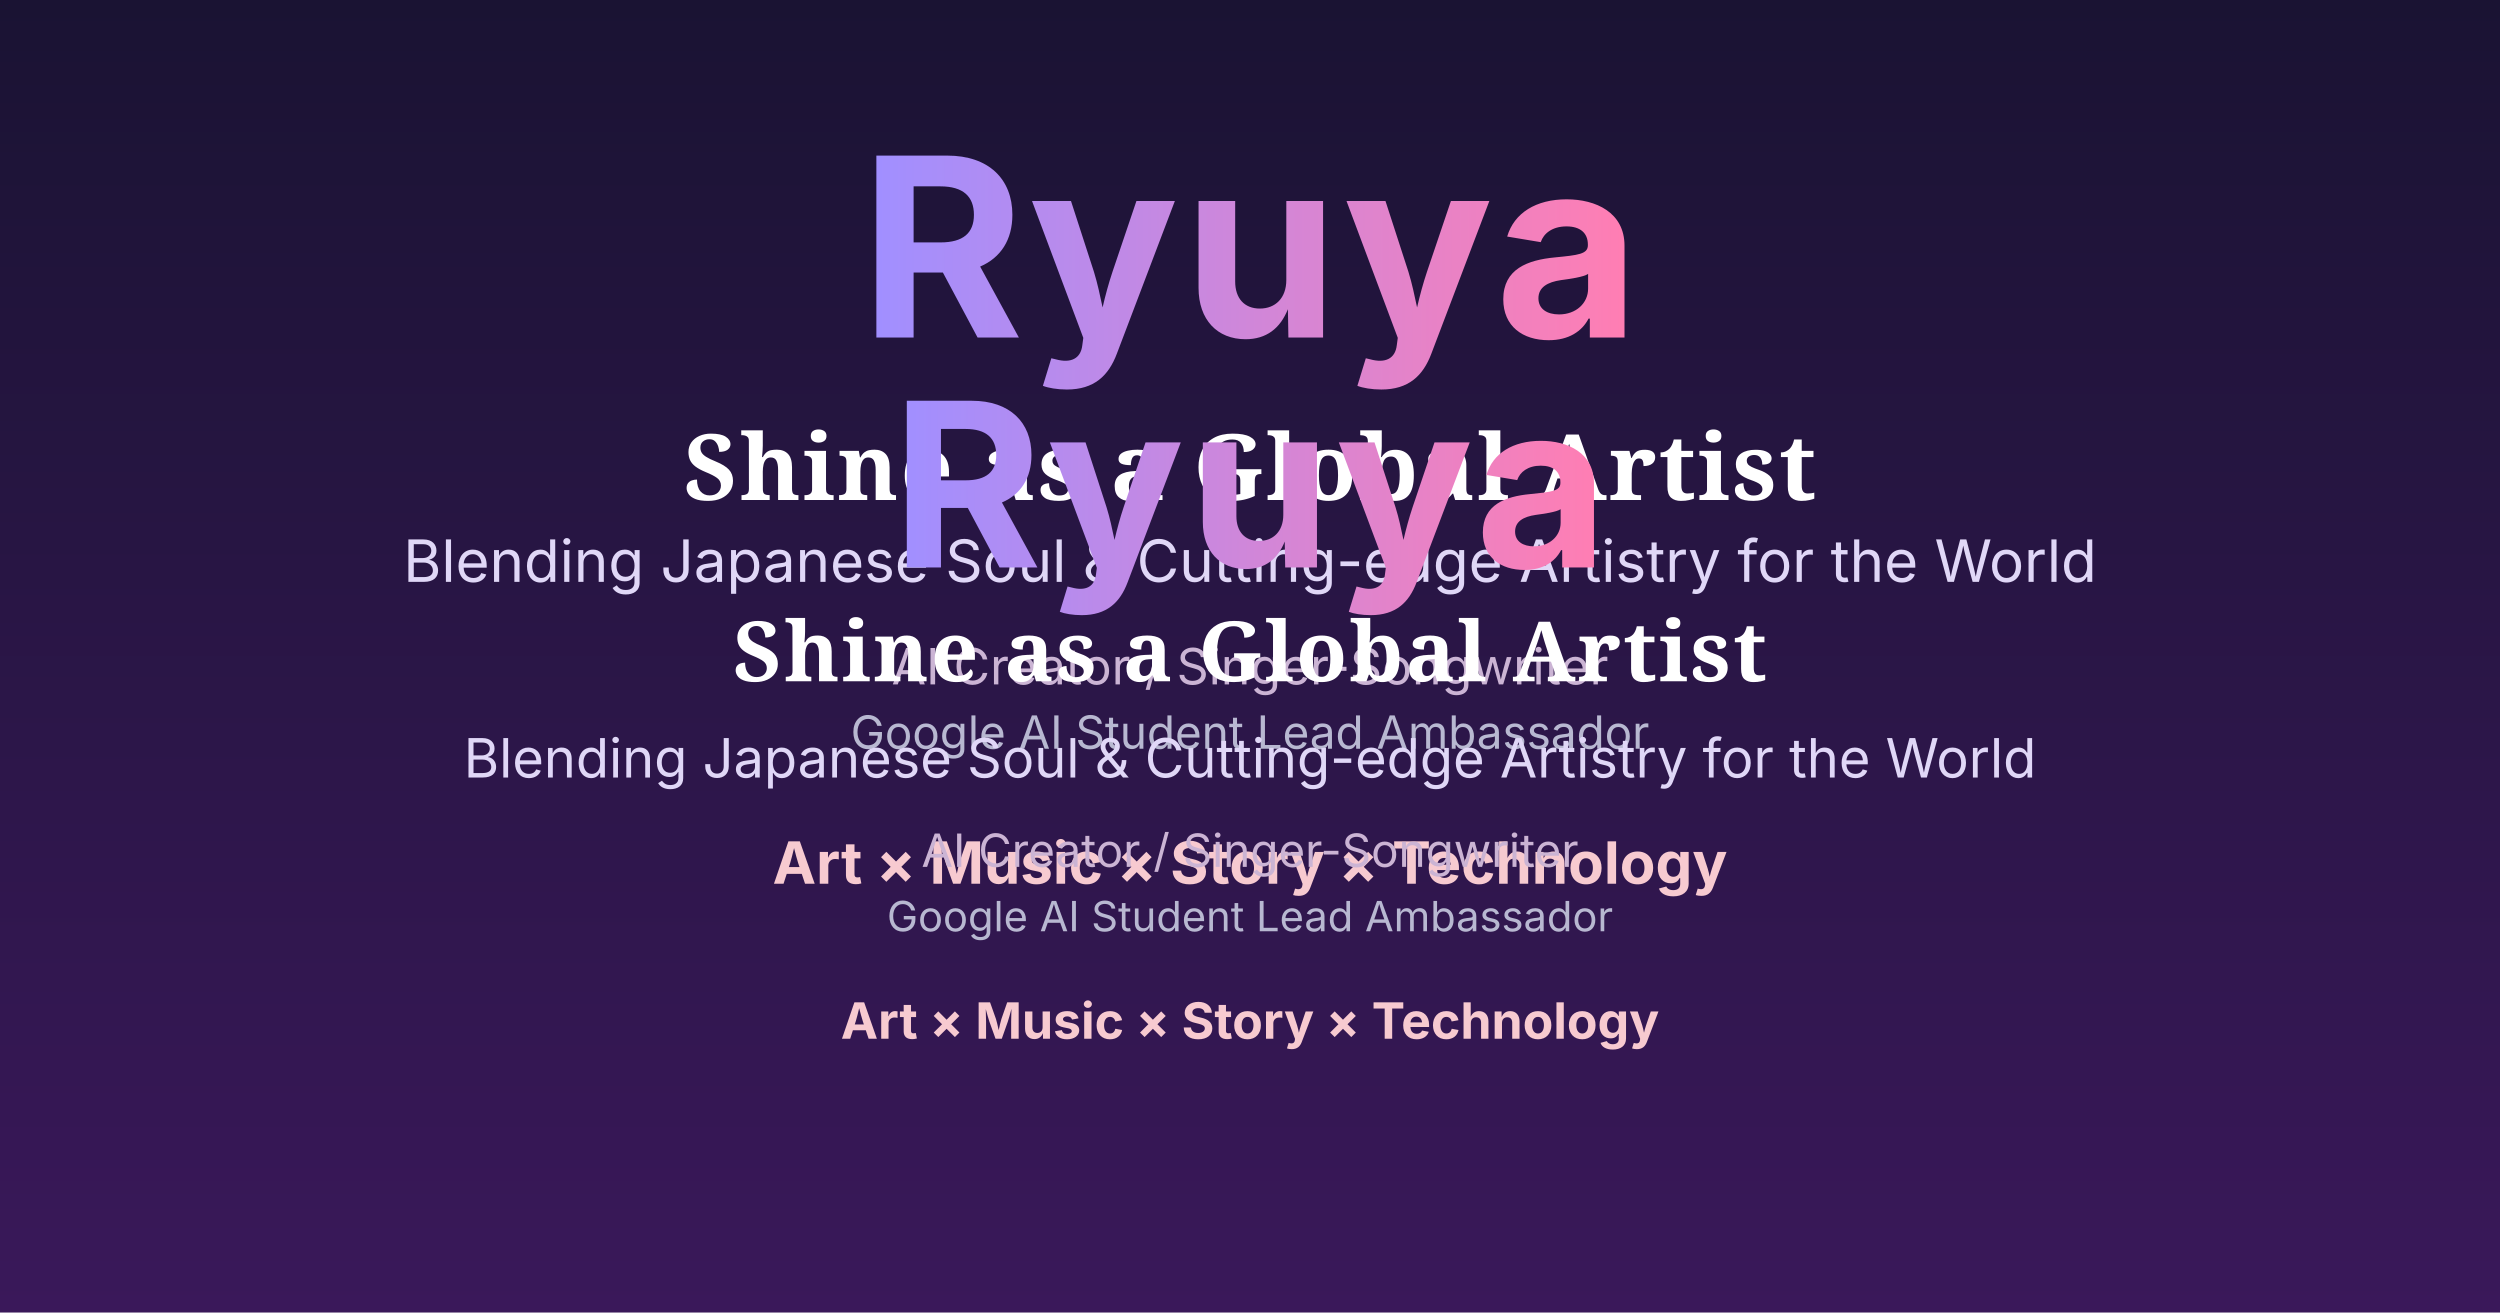
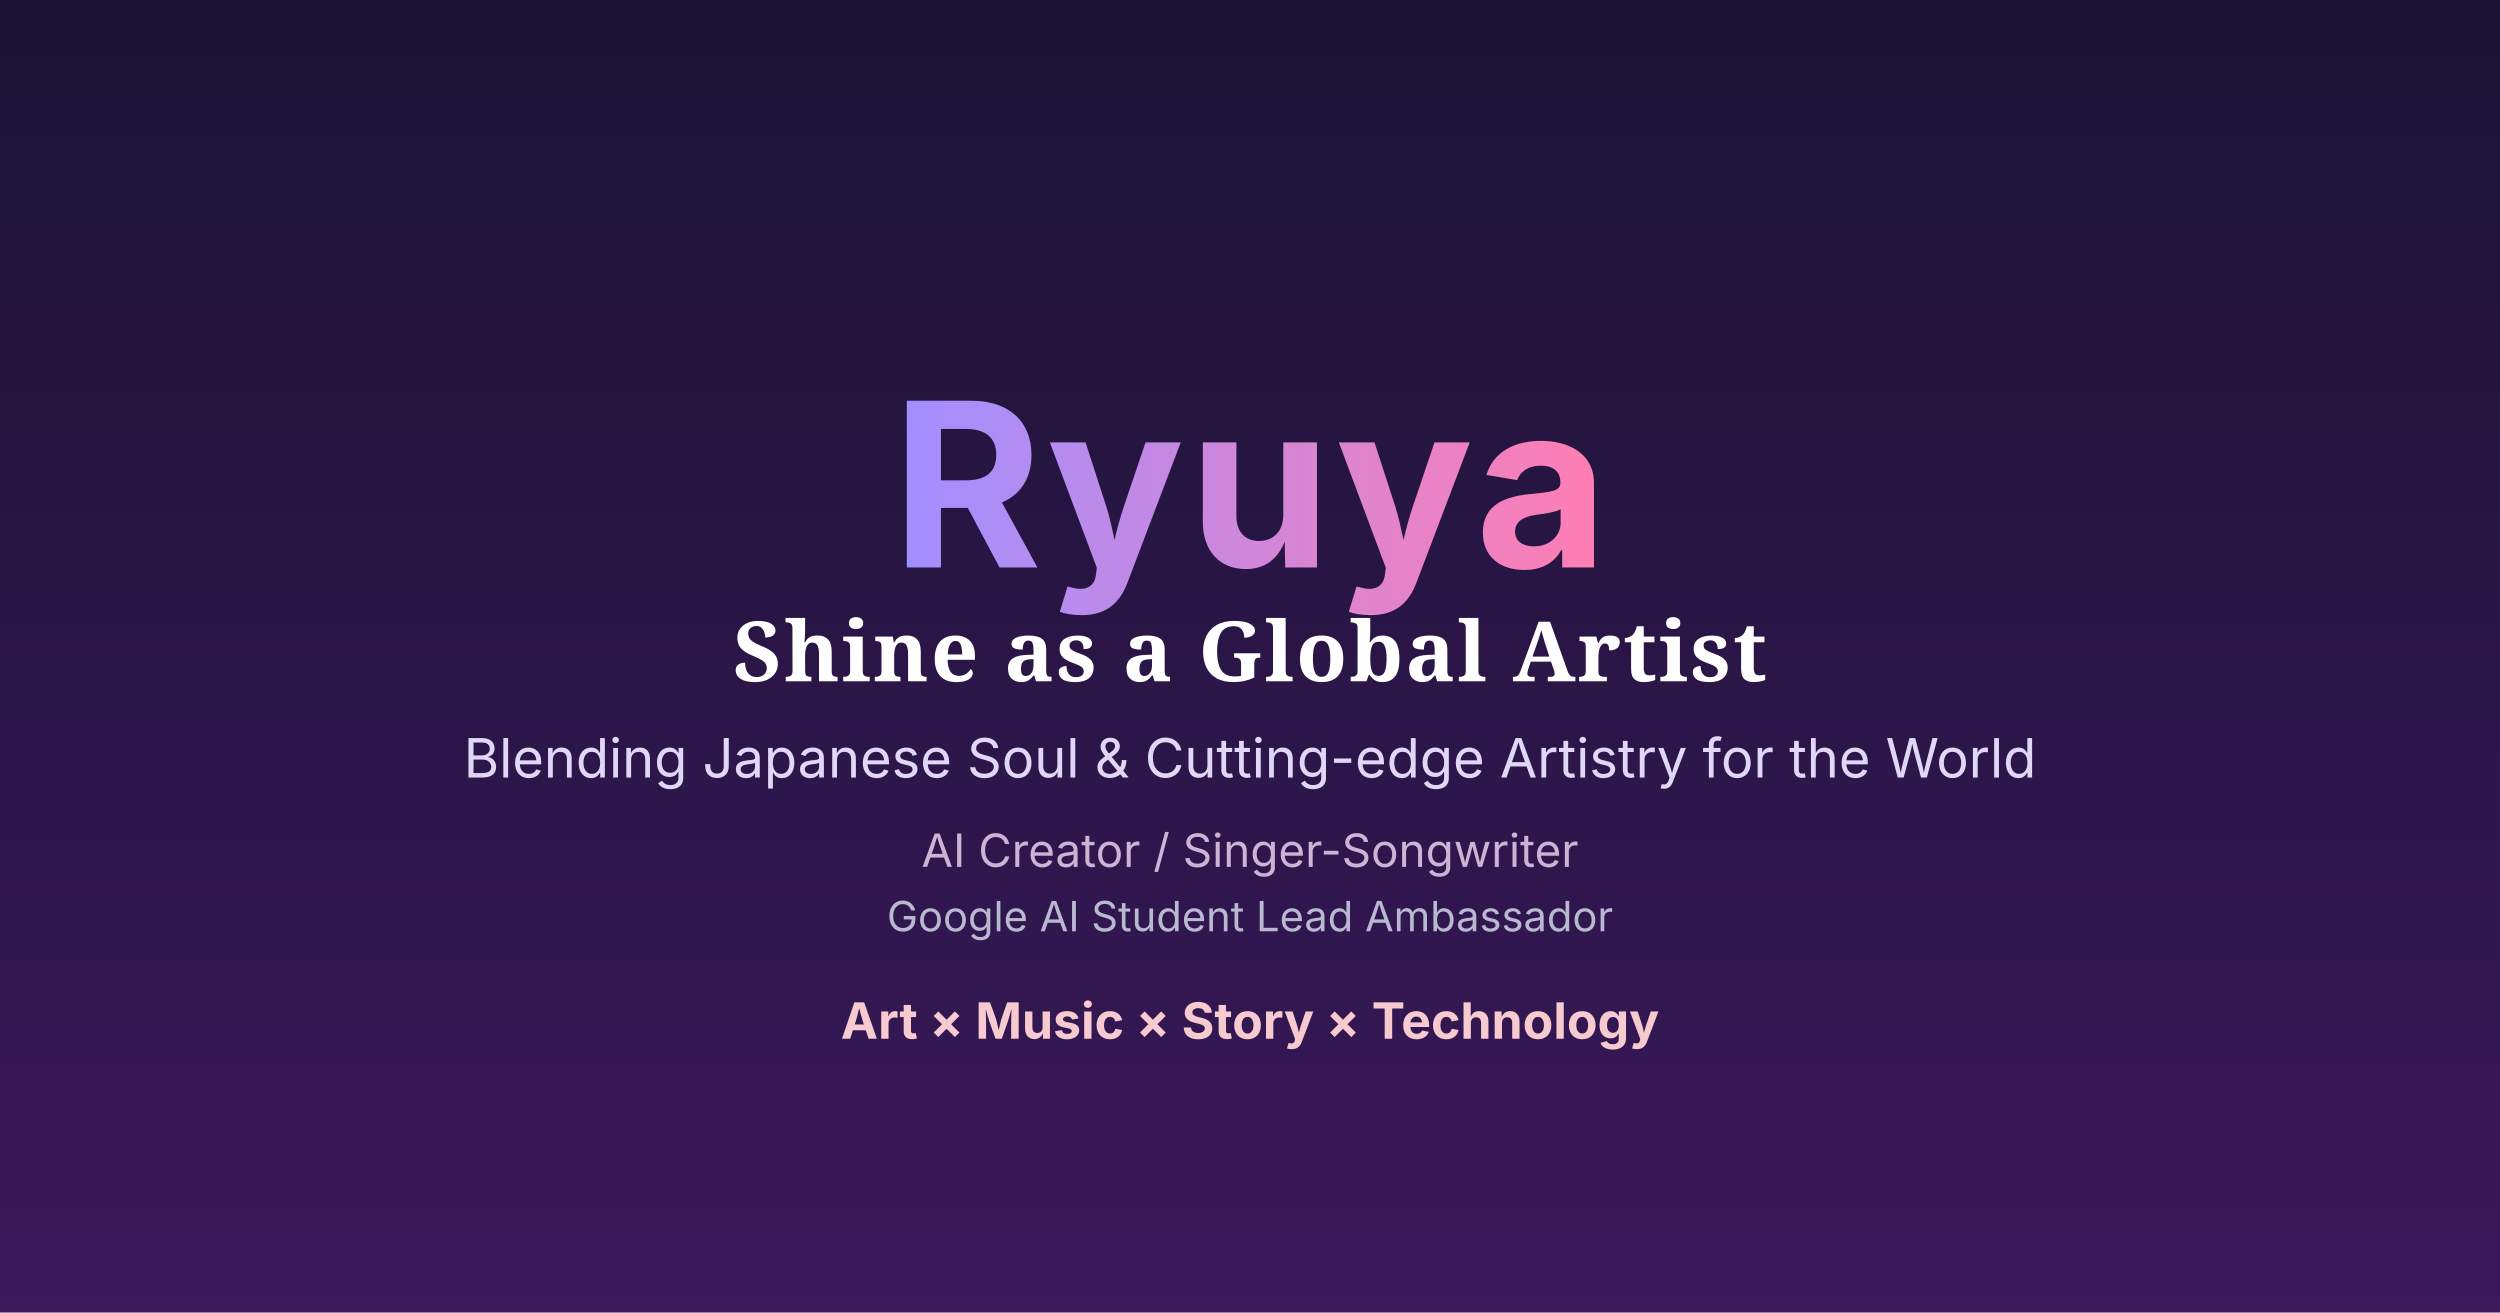
<svg xmlns="http://www.w3.org/2000/svg" width="1200" height="630" viewBox="0 0 1200 630">
  <defs>
    <linearGradient id="bg" x1="0" y1="0" x2="0" y2="1">
      <stop offset="0%" stop-color="#1a1333" />
      <stop offset="100%" stop-color="#3a185a" />
    </linearGradient>
    <linearGradient id="text" x1="0" y1="0" x2="1" y2="0">
      <stop offset="0%" stop-color="#a18fff" />
      <stop offset="100%" stop-color="#ff7eb3" />
    </linearGradient>
    <filter id="shadow" x="-20%" y="-20%" width="140%" height="140%">
      <feDropShadow dx="0" dy="6" stdDeviation="8" flood-color="#000" flood-opacity="0.35" />
    </filter>
    <style type="text/css">
      .btn { font-family: Inter,Arial,sans-serif; font-size:22px; font-weight:700; fill:#fff; letter-spacing:1; }
      .btn-bg { filter:url(#shadow); }
    </style>
  </defs>
  <rect width="1200" height="630" fill="url(#bg)" />
-   <text x="50%" y="20%" text-anchor="middle" fill="url(#text)" font-size="120" font-family="Inter,Arial,sans-serif" font-weight="bold" letter-spacing="2" dy=".3em" style="text-shadow:0 6px 32px #000a;">Ryuya</text>
-   <text x="50%" y="36%" text-anchor="middle" fill="#fff" font-size="44" font-family="Noto Serif JP,serif" font-weight="700" letter-spacing="1" dy=".3em" style="text-shadow:0 2px 12px #0008;">Shine as a Global Artist</text>
-   <text x="50%" y="43%" text-anchor="middle" fill="#e0d7f7" font-size="28" font-family="Inter,Arial,sans-serif" dy=".3em" style="text-shadow:0 1px 8px #0006;">Blending Japanese Soul &amp; Cutting-edge Artistry for the World</text>
-   <text x="50%" y="51%" text-anchor="middle" fill="#cbb4d4" font-size="24" font-family="Inter,Arial,sans-serif" dy=".3em">AI Creator / Singer-Songwriter</text>
-   <text x="50%" y="56%" text-anchor="middle" fill="#b8b8d1" font-size="22" font-family="Inter,Arial,sans-serif" dy=".3em">Google AI Student Lead Ambassador</text>
-   <text x="50%" y="66%" text-anchor="middle" fill="#f7cad0" font-size="28" font-family="Inter,Arial,sans-serif" font-weight="bold" dy=".3em" style="text-shadow:0 1px 8px #0004;">Art × Music × Story × Technology</text>
  <g>
    <text x="50%" y="38%" text-anchor="middle" fill="url(#text)" font-size="110" font-family="Inter,Arial,sans-serif" font-weight="bold" letter-spacing="2" dy=".3em" style="text-shadow:0 6px 32px #000a;">Ryuya</text>
    <text x="50%" y="50%" text-anchor="middle" fill="#fff" font-size="40" font-family="Noto Serif JP,serif" font-weight="700" letter-spacing="1" dy=".3em" style="text-shadow:0 2px 12px #0008;">Shine as a Global Artist</text>
    <text x="50%" y="58%" text-anchor="middle" fill="#e0d7f7" font-size="26" font-family="Inter,Arial,sans-serif" dy=".3em" style="text-shadow:0 1px 8px #0006;">Blending Japanese Soul &amp; Cutting-edge Artistry for the World</text>
    <text x="50%" y="65%" text-anchor="middle" fill="#cbb4d4" font-size="22" font-family="Inter,Arial,sans-serif" dy=".3em">AI Creator / Singer-Songwriter</text>
    <text x="50%" y="70%" text-anchor="middle" fill="#b8b8d1" font-size="20" font-family="Inter,Arial,sans-serif" dy=".3em">Google AI Student Lead Ambassador</text>
    <text x="50%" y="78%" text-anchor="middle" fill="#f7cad0" font-size="24" font-family="Inter,Arial,sans-serif" font-weight="bold" dy=".3em" style="text-shadow:0 1px 8px #0004;">Art × Music × Story × Technology</text>
  </g>
</svg>
